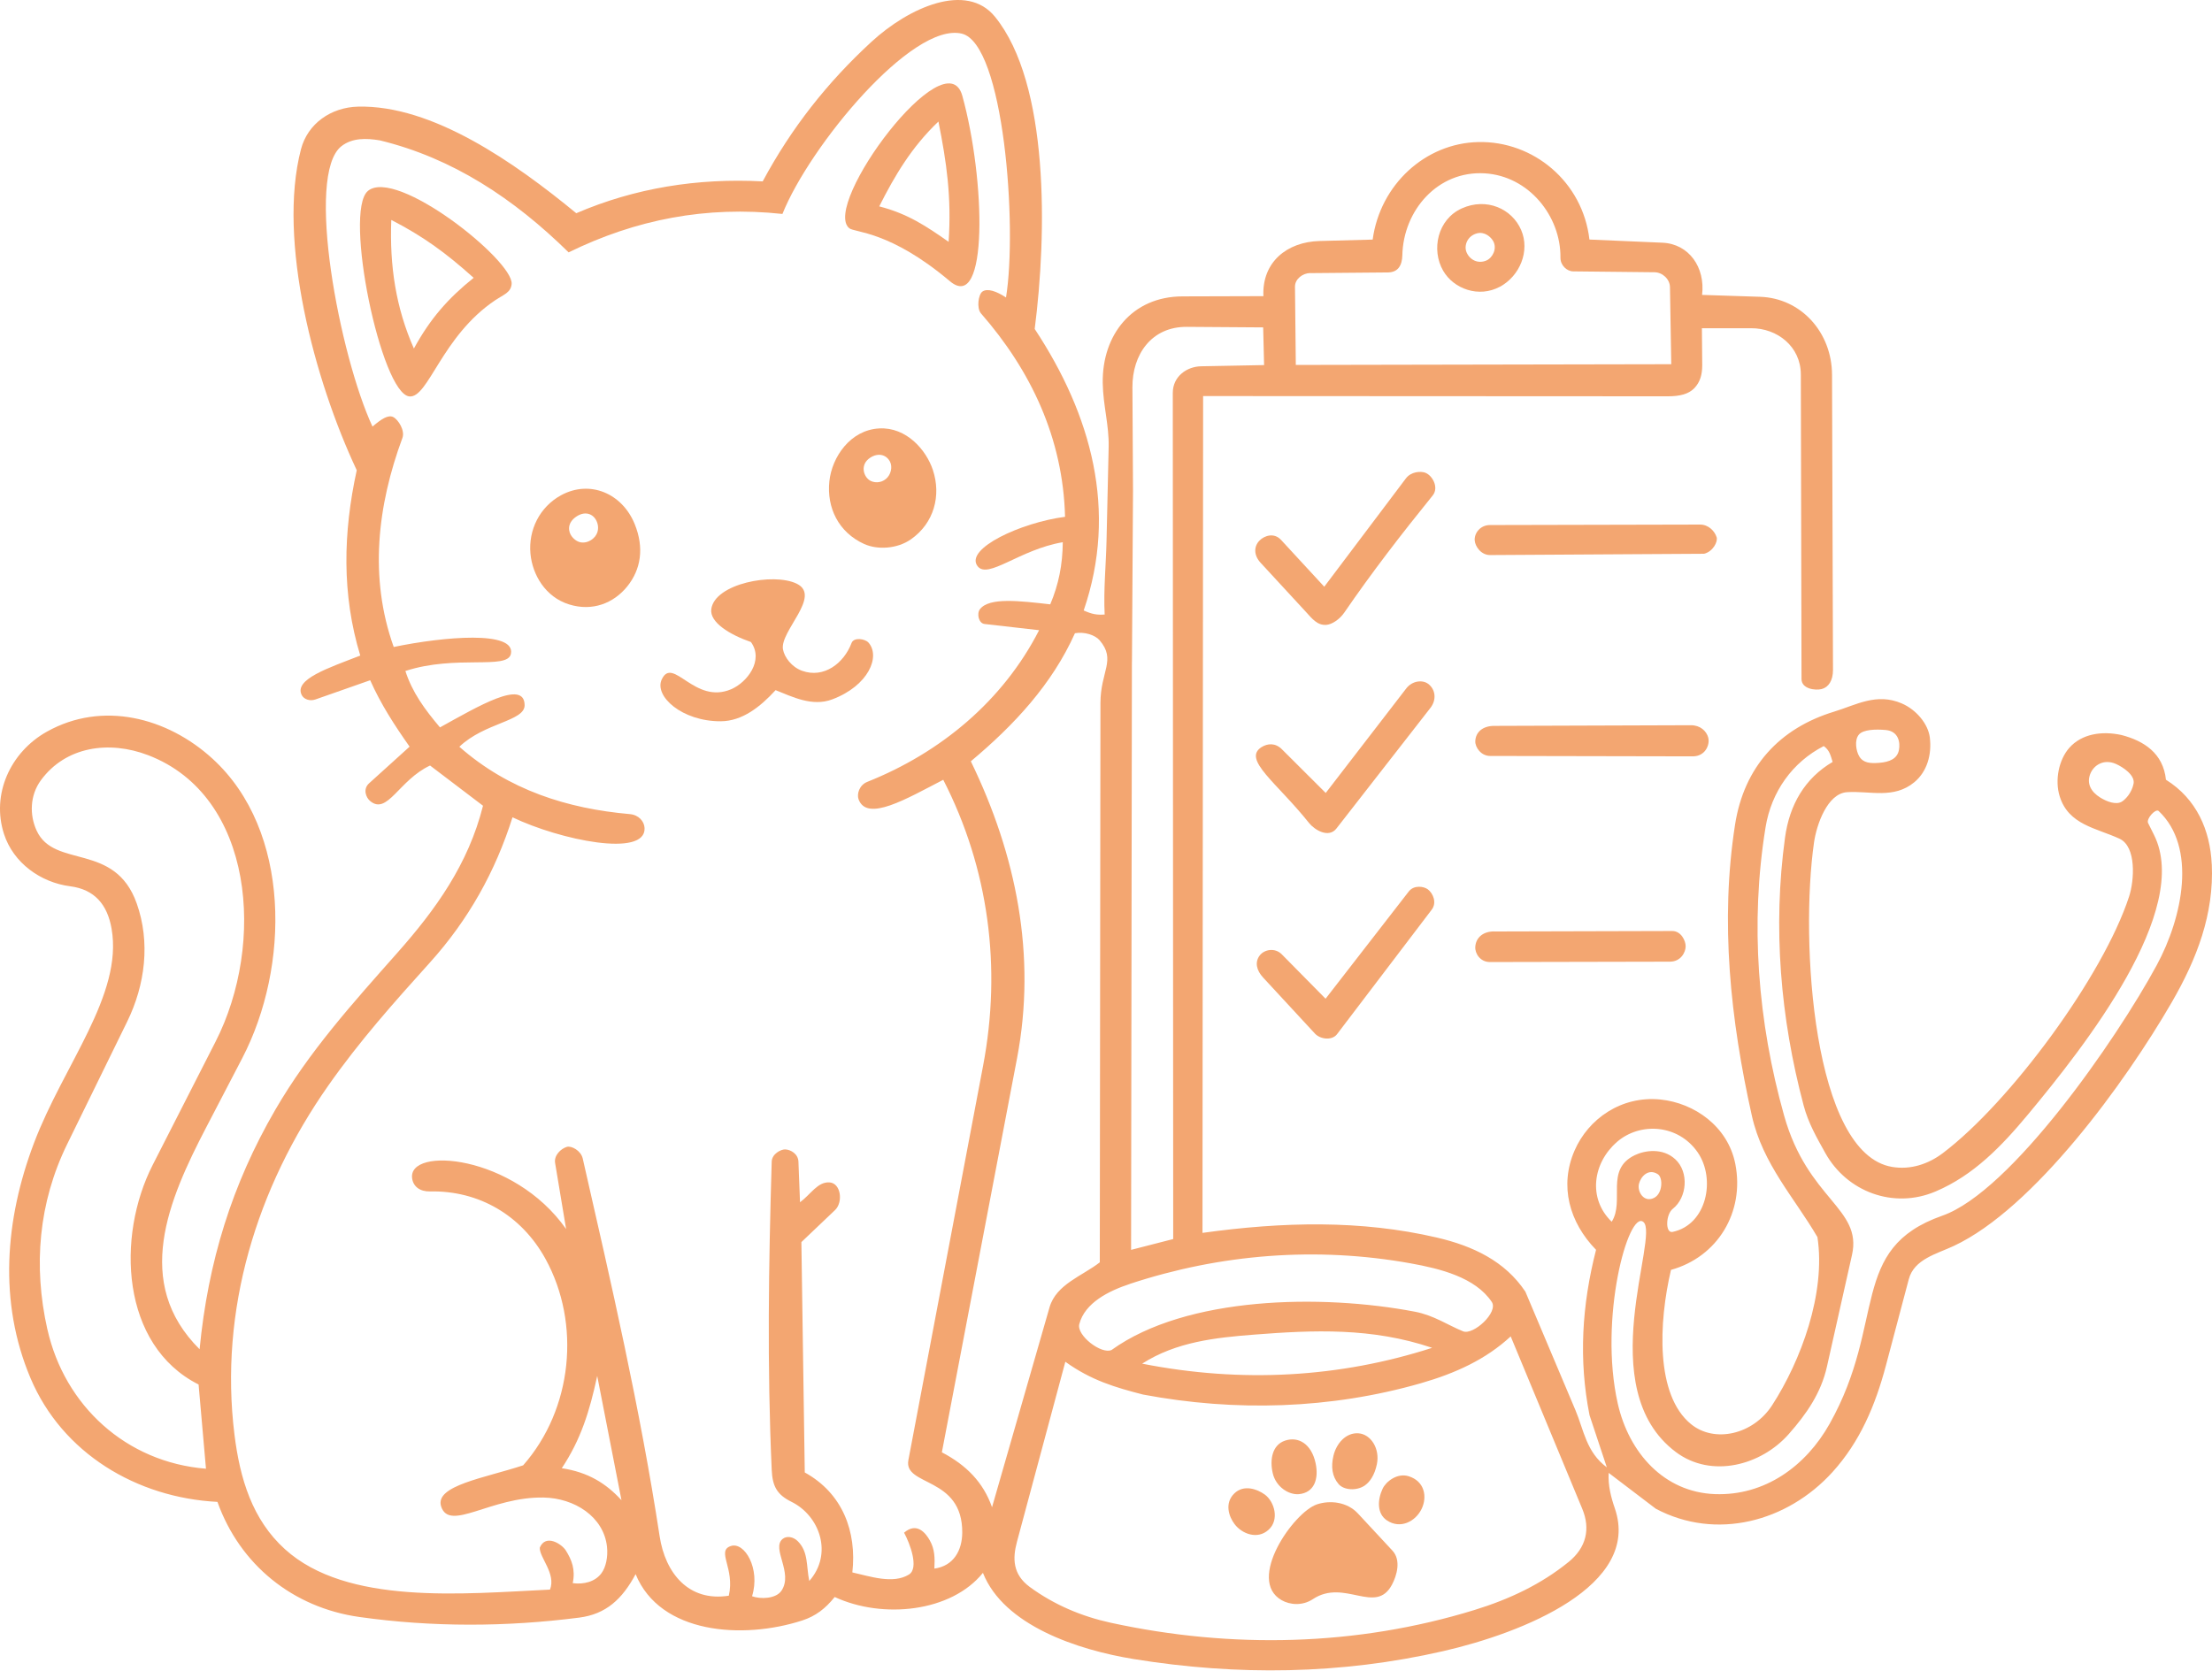
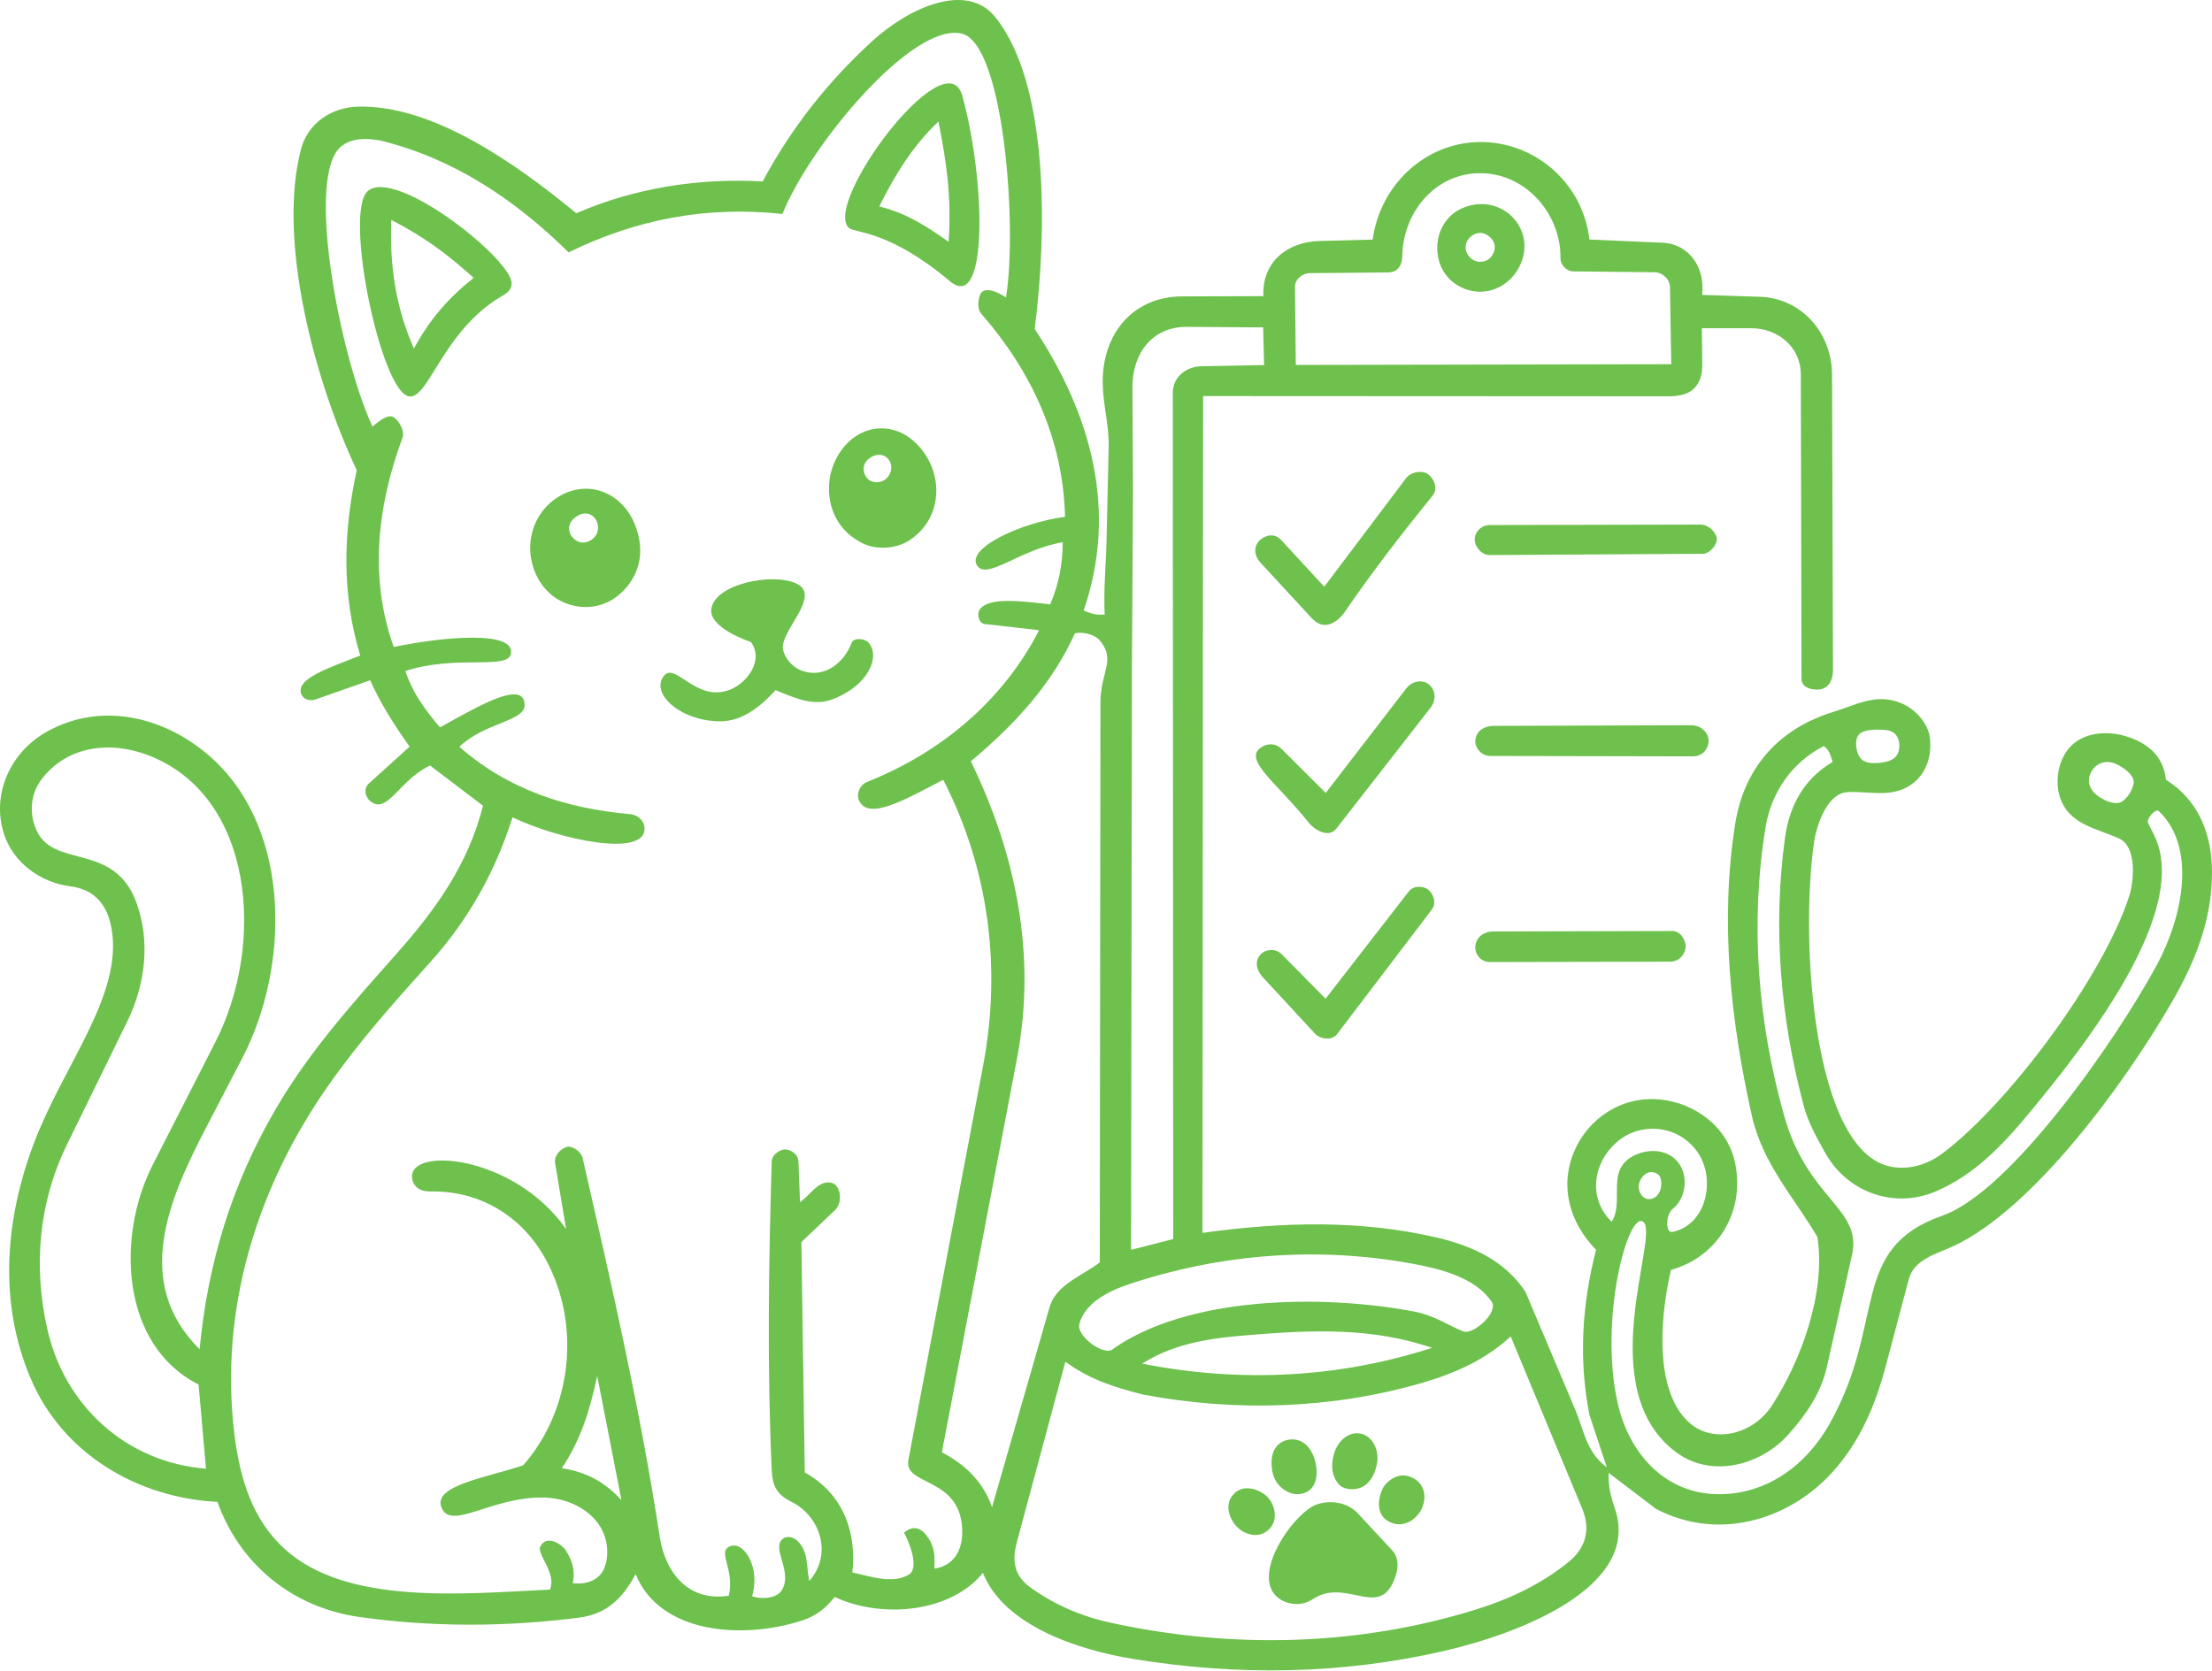
<svg xmlns="http://www.w3.org/2000/svg" width="94" height="71" viewBox="0 0 94 71" fill="none">
-   <path d="M93.989 36.736C93.923 35.293 93.347 33.957 92.043 33.143C91.926 32.011 91.099 31.487 90.152 31.242C89.321 31.06 88.463 31.19 87.935 31.788C87.494 32.287 87.311 33.157 87.528 33.85C87.906 35.064 89.081 35.192 90.07 35.65C90.797 35.986 90.7 37.429 90.475 38.113C89.368 41.499 85.416 46.855 82.563 49.013C81.939 49.485 81.183 49.73 80.411 49.601C77.036 49.046 76.488 39.979 77.087 35.812C77.194 35.06 77.652 33.726 78.49 33.672C79.465 33.607 80.471 33.976 81.351 33.248C81.891 32.8 82.099 32.077 82.008 31.341C81.938 30.782 81.446 30.17 80.814 29.898C79.744 29.438 78.876 29.964 77.944 30.248C75.624 30.953 74.117 32.592 73.733 35.046C73.089 39.165 73.536 43.348 74.445 47.419C74.905 49.481 76.26 50.914 77.233 52.584C77.597 54.969 76.529 57.843 75.308 59.73C74.499 60.983 72.857 61.348 71.859 60.532C70.344 59.297 70.485 56.212 71.009 53.977C72.994 53.427 74.146 51.518 73.743 49.473C73.425 47.865 71.988 46.879 70.559 46.735C68.89 46.568 67.492 47.566 66.911 48.906C66.259 50.407 66.688 51.957 67.825 53.124C67.221 55.481 67.082 57.8 67.548 60.154L68.283 62.37C67.404 61.719 67.305 60.779 66.952 59.946L64.822 54.903C63.957 53.606 62.6 52.961 61.056 52.602C57.836 51.852 54.533 51.928 51.1 52.404L51.127 16.835L70.878 16.845C71.381 16.845 71.754 16.753 71.998 16.503C72.245 16.246 72.339 15.93 72.337 15.514L72.323 13.951H74.415C75.531 13.947 76.525 14.734 76.527 15.914L76.556 28.861C76.556 29.283 77.141 29.358 77.414 29.288C77.704 29.213 77.896 28.925 77.894 28.473L77.853 15.928C77.847 14.137 76.548 12.673 74.79 12.615L72.331 12.535C72.471 11.368 71.777 10.364 70.641 10.316L67.544 10.182C67.258 7.721 65.156 5.985 62.818 6.038C60.568 6.088 58.65 7.847 58.332 10.184L56.074 10.244C54.695 10.281 53.625 11.137 53.689 12.588L50.25 12.598C48.101 12.603 46.832 14.242 46.861 16.276C46.875 17.233 47.134 18.066 47.113 19.002L47.023 22.969C46.998 24.061 46.892 25.053 46.943 26.121C46.612 26.143 46.409 26.108 46.052 25.948C47.505 21.707 46.383 17.639 43.97 13.982C44.49 9.943 44.596 3.56 42.283 0.713C41.074 -0.777 38.629 0.307 37.029 1.781C35.163 3.499 33.638 5.426 32.411 7.71C29.643 7.562 26.972 7.993 24.489 9.063C21.863 6.902 18.371 4.453 15.211 4.533C14.066 4.562 13.074 5.253 12.789 6.348C11.781 10.22 13.356 16.151 15.16 19.988C14.581 22.637 14.518 25.259 15.31 27.865C13.973 28.387 12.469 28.875 12.826 29.551C12.918 29.724 13.167 29.813 13.403 29.731L15.731 28.914C16.189 29.939 16.749 30.803 17.406 31.737L15.686 33.293C15.409 33.543 15.556 33.901 15.725 34.044C16.46 34.666 16.952 33.155 18.276 32.539L20.526 34.248C19.9 36.738 18.51 38.666 16.881 40.505C14.986 42.645 13.146 44.682 11.703 47.164C9.86 50.335 8.839 53.642 8.482 57.35C5.639 54.524 7.156 51.007 8.757 47.931L10.295 44.977C12.311 41.101 12.385 35.312 9.03 32.248C7.1 30.485 4.345 29.784 1.995 31.098C0.435 31.97 -0.376 33.767 0.17 35.45C0.566 36.676 1.726 37.511 2.984 37.672C4.013 37.804 4.563 38.443 4.742 39.476C5.232 42.294 2.703 45.257 1.443 48.588C0.215 51.833 -0.072 55.342 1.297 58.579C2.646 61.772 5.809 63.661 9.24 63.838C10.192 66.502 12.438 68.333 15.277 68.731C18.377 69.168 21.52 69.155 24.614 68.757C25.751 68.611 26.443 67.972 27.011 66.91C28.05 69.458 31.571 69.697 34.09 68.879C34.665 68.693 35.079 68.37 35.471 67.881C37.514 68.829 40.427 68.524 41.77 66.854C42.652 69.085 45.787 70.13 48.175 70.518C52.574 71.233 56.982 71.178 61.33 70.182C64.696 69.411 69.755 67.405 68.623 64.112C68.461 63.644 68.33 63.139 68.361 62.605L70.364 64.129C72.924 65.488 75.946 64.692 77.87 62.574C79.04 61.284 79.691 59.742 80.142 58.045L81.115 54.373C81.341 53.52 82.302 53.299 83.027 52.959C86.42 51.372 90.308 46.03 92.287 42.608C93.359 40.756 94.09 38.849 93.991 36.726L93.989 36.736ZM78.997 31.221C79.18 31.009 79.699 30.99 80.132 31.029C80.676 31.077 80.762 31.555 80.695 31.885C80.623 32.242 80.313 32.39 79.851 32.425C79.481 32.452 79.18 32.438 79.007 32.145C78.878 31.93 78.793 31.456 78.997 31.221ZM55.684 11.609L58.977 11.58C59.418 11.576 59.583 11.273 59.593 10.85C59.636 8.943 61.096 7.247 63.095 7.368C64.963 7.48 66.332 9.182 66.312 10.953C66.308 11.277 66.587 11.533 66.854 11.535L70.311 11.572C70.65 11.576 70.96 11.865 70.966 12.203L71.021 15.481L55.066 15.512L55.031 12.188C55.027 11.858 55.362 11.609 55.682 11.605L55.684 11.609ZM2.013 56.505C1.408 53.813 1.638 51.118 2.855 48.632L5.401 43.432C6.175 41.853 6.394 40.045 5.809 38.398C4.881 35.784 2.315 36.936 1.56 35.312C1.246 34.639 1.272 33.8 1.738 33.165C2.787 31.732 4.625 31.46 6.294 32.099C10.812 33.829 11.278 40.127 9.162 44.273L6.487 49.52C4.941 52.551 5.13 57.181 8.439 58.849L8.753 62.428C5.354 62.156 2.742 59.742 2.015 56.507L2.013 56.505ZM48.103 28.133L48.148 20.862L48.123 16.464C48.115 15.077 48.926 13.881 50.439 13.893L53.679 13.916L53.718 15.518L51.038 15.569C50.447 15.58 49.838 15.99 49.838 16.701L49.856 52.666L48.066 53.126L48.101 28.135L48.103 28.133ZM48.017 54.571C51.864 53.301 55.949 52.976 59.956 53.701C61.202 53.926 62.691 54.293 63.393 55.338C63.688 55.775 62.609 56.765 62.173 56.588C61.525 56.326 60.94 55.909 60.121 55.753C56.16 54.998 50.421 55.091 47.237 57.381C46.81 57.583 45.74 56.761 45.865 56.282C46.101 55.373 47.122 54.868 48.017 54.573V54.571ZM60.861 57.289C56.94 58.554 52.775 58.798 48.536 57.963C49.983 57.035 51.654 56.856 53.301 56.728C55.828 56.532 58.295 56.423 60.858 57.289H60.861ZM23.873 62.407C24.677 61.197 25.053 60.004 25.379 58.484L26.41 63.766C25.749 63.047 24.992 62.577 23.875 62.407H23.873ZM39.707 66.677C39.729 66.213 39.727 65.853 39.507 65.465C39.339 65.172 38.967 64.679 38.419 65.147C38.662 65.591 39.068 66.656 38.625 66.927C37.945 67.343 36.974 67.003 36.221 66.836C36.414 65.106 35.812 63.477 34.199 62.587L34.055 52.796L35.486 51.434C35.835 51.102 35.74 50.287 35.246 50.258C34.743 50.228 34.451 50.77 33.997 51.102L33.93 49.376C33.919 49.054 33.611 48.867 33.371 48.856C33.184 48.848 32.801 49.05 32.794 49.376C32.663 53.755 32.597 58.082 32.794 62.472C32.825 63.175 33.018 63.531 33.632 63.834C34.843 64.432 35.404 66.052 34.39 67.201C34.258 66.551 34.359 65.96 33.897 65.504C33.71 65.319 33.427 65.269 33.252 65.418C32.776 65.826 33.718 66.848 33.211 67.611C32.979 67.959 32.324 67.982 31.959 67.848C32.324 66.671 31.637 65.523 31.058 65.714C30.427 65.921 31.24 66.661 30.971 67.826C29.261 68.096 28.27 66.861 28.032 65.3C27.2 59.857 25.981 54.582 24.764 49.244C24.686 48.902 24.279 48.691 24.086 48.749C23.832 48.825 23.536 49.112 23.589 49.43L24.057 52.24C21.826 49.063 17.305 48.714 17.515 50.096C17.566 50.432 17.841 50.652 18.274 50.642C20.346 50.599 22.158 51.65 23.181 53.51C24.694 56.262 24.332 59.896 22.232 62.284C20.604 62.822 18.457 63.144 18.747 64.034C19.104 65.125 20.861 63.611 23.101 63.653C24.412 63.678 25.652 64.465 25.794 65.739C25.843 66.184 25.745 66.624 25.554 66.877C25.283 67.236 24.809 67.355 24.339 67.292C24.46 66.706 24.294 66.304 24.047 65.906C23.873 65.628 23.189 65.185 22.938 65.784C22.918 66.199 23.639 66.891 23.372 67.566C19.648 67.747 14.745 68.232 12.112 65.852C10.716 64.591 10.196 62.845 9.964 60.981C9.309 55.691 10.898 50.493 13.955 46.137C15.287 44.24 16.726 42.626 18.268 40.915C19.904 39.101 21.048 37.052 21.779 34.74C23.805 35.709 27.455 36.462 27.391 35.194C27.377 34.912 27.143 34.637 26.765 34.604C24.117 34.371 21.619 33.588 19.52 31.741C20.6 30.71 22.302 30.658 22.294 29.972C22.282 28.857 20.325 30.017 18.697 30.918C18.04 30.139 17.523 29.434 17.227 28.521C19.377 27.817 21.569 28.485 21.711 27.793C21.916 26.791 18.868 27.057 16.731 27.5C15.678 24.552 16.037 21.492 17.102 18.612C17.215 18.305 16.934 17.846 16.716 17.73C16.501 17.616 16.207 17.81 15.829 18.132C14.438 15.137 12.955 7.42 14.512 6.212C14.973 5.855 15.565 5.871 16.139 5.966C19.239 6.719 21.84 8.444 24.164 10.727C27.024 9.325 30.015 8.745 33.25 9.094C34.4 6.216 38.758 0.932 40.868 1.429C42.663 1.853 43.239 9.636 42.751 12.644C42.34 12.374 41.965 12.248 41.753 12.39C41.575 12.508 41.493 13.097 41.688 13.322C43.806 15.747 45.175 18.623 45.26 21.967C43.379 22.212 41 23.323 41.536 24.057C41.971 24.651 43.326 23.356 45.163 23.047C45.155 24.008 44.989 24.838 44.631 25.688C43.346 25.543 42.035 25.377 41.642 25.896C41.501 26.082 41.585 26.494 41.84 26.523L44.157 26.787C42.624 29.786 39.978 31.988 36.861 33.231C36.502 33.374 36.41 33.761 36.484 33.971C36.839 34.953 38.518 33.955 40.084 33.145C42.02 36.92 42.568 41.121 41.778 45.294L38.602 62.063C38.389 63.189 40.912 62.74 40.891 65.15C40.885 65.896 40.53 66.562 39.702 66.675L39.707 66.677ZM42.156 64.063C41.784 63.001 41.059 62.271 40.025 61.731L43.219 44.985C44.053 40.612 43.188 36.336 41.256 32.359C43.1 30.817 44.709 29.083 45.68 26.916C46.075 26.842 46.539 26.991 46.729 27.215C47.444 28.057 46.766 28.523 46.764 29.883L46.736 53.656C45.999 54.233 44.882 54.588 44.601 55.567L42.158 64.061L42.156 64.063ZM66.651 66.397C65.505 67.329 64.157 67.972 62.662 68.432C57.649 69.976 52.332 70.091 47.204 68.976C45.949 68.702 44.791 68.207 43.763 67.456C43.034 66.921 43.026 66.244 43.215 65.539L45.272 57.882C46.364 58.668 47.386 58.971 48.575 59.276C52.496 60.014 56.544 59.896 60.383 58.794C61.847 58.373 63.142 57.783 64.198 56.804L67.24 64.135C67.593 64.984 67.412 65.782 66.655 66.395L66.651 66.397ZM90.185 34.064C89.937 34.231 89.532 34.074 89.255 33.903C88.853 33.656 88.67 33.304 88.824 32.903C88.97 32.52 89.403 32.246 89.916 32.471C90.222 32.607 90.739 32.953 90.667 33.312C90.589 33.693 90.341 33.959 90.185 34.064ZM68.71 48.541C69.689 47.69 71.313 47.776 72.146 48.984C72.92 50.11 72.536 52.056 71.077 52.363C70.756 52.431 70.787 51.615 71.085 51.382C71.693 50.904 71.785 49.821 71.19 49.273C70.652 48.778 69.892 48.898 69.473 49.1C68.192 49.716 69.055 51.044 68.49 51.93C67.462 50.937 67.694 49.425 68.712 48.541H68.71ZM70.291 50.916C69.863 51.133 69.564 50.656 69.65 50.314C69.724 50.015 70.046 49.648 70.451 49.91C70.674 50.054 70.66 50.73 70.291 50.916ZM91.645 41.037C89.926 44.21 85.455 50.652 82.54 51.673C78.547 53.075 80.185 56.179 77.751 60.519C76.737 62.327 74.99 63.583 72.883 63.508C70.715 63.43 69.223 61.752 68.749 59.664C67.928 56.041 69.202 51.419 69.835 51.939C70.547 52.524 67.62 59.029 71.218 61.721C72.725 62.849 74.835 62.292 76.012 60.958C76.773 60.097 77.385 59.21 77.636 58.092L78.701 53.343C79.147 51.353 76.821 50.996 75.817 47.42C74.698 43.436 74.363 39.255 75.028 35.165C75.275 33.648 76.172 32.396 77.502 31.712C77.749 31.891 77.792 32.11 77.878 32.386C76.695 33.083 76.045 34.204 75.854 35.61C75.334 39.42 75.657 43.269 76.646 46.986C76.849 47.747 77.196 48.341 77.568 49.011C78.484 50.654 80.463 51.407 82.257 50.642C83.872 49.955 85.057 48.72 86.17 47.384C88.612 44.451 93.135 38.69 91.536 35.489L91.285 34.984C91.195 34.806 91.597 34.363 91.729 34.468C93.363 36.004 92.763 38.977 91.645 41.037Z" fill="#F3A671" />
-   <path d="M60.576 20.095C60.369 20.018 59.964 20.045 59.745 20.334L56.275 24.939L54.44 22.95C54.14 22.624 53.732 22.769 53.529 22.971C53.278 23.22 53.272 23.599 53.57 23.921L55.477 25.989C55.752 26.288 55.974 26.589 56.364 26.56C56.61 26.541 56.932 26.321 57.125 26.04C58.314 24.307 59.556 22.701 60.882 21.062C61.159 20.721 60.868 20.208 60.574 20.097L60.576 20.095Z" fill="#F3A671" />
-   <path d="M60.673 37.8C60.504 37.672 60.086 37.608 59.864 37.895L56.331 42.451L54.471 40.565C54.182 40.272 53.736 40.354 53.537 40.606C53.311 40.895 53.397 41.249 53.676 41.55L55.877 43.931C56.113 44.185 56.608 44.232 56.815 43.962L60.843 38.664C61.063 38.375 60.909 37.977 60.673 37.798V37.8Z" fill="#F3A671" />
-   <path d="M60.687 29.065C60.459 28.894 60.024 28.922 59.759 29.263L56.337 33.705L54.471 31.844C54.194 31.568 53.861 31.596 53.603 31.761C52.792 32.285 54.255 33.26 55.627 34.98C55.859 35.272 56.46 35.643 56.793 35.215L60.786 30.09C61.05 29.753 61.014 29.312 60.689 29.065H60.687Z" fill="#F3A671" />
-   <path d="M72.947 22.831C72.871 22.583 72.608 22.296 72.247 22.297L63.319 22.317C62.91 22.317 62.65 22.653 62.668 22.965C62.682 23.218 62.933 23.595 63.325 23.593L72.415 23.538C72.793 23.447 73.008 23.026 72.949 22.831H72.947Z" fill="#F3A671" />
-   <path d="M72.594 31.355C72.516 31.069 72.253 30.826 71.859 30.826L63.493 30.854C63.025 30.854 62.707 31.106 62.693 31.508C62.685 31.763 62.935 32.132 63.323 32.132L71.935 32.149C72.475 32.149 72.672 31.644 72.592 31.355H72.594Z" fill="#F3A671" />
-   <path d="M63.493 39.59C63.019 39.59 62.721 39.855 62.693 40.241C62.672 40.529 62.904 40.892 63.315 40.892L70.96 40.876C71.432 40.876 71.629 40.474 71.633 40.23C71.637 39.983 71.434 39.571 71.064 39.573L63.495 39.593L63.493 39.59Z" fill="#F3A671" />
-   <path d="M15.632 8.119C14.591 8.999 16.197 16.73 17.396 16.85C18.205 16.932 18.769 14.281 21.054 12.755C21.413 12.516 21.711 12.434 21.742 12.071C21.83 11.081 16.837 7.1 15.63 8.119H15.632ZM17.589 14.815C16.823 13.085 16.552 11.298 16.628 9.349C17.966 10.036 18.933 10.735 20.128 11.809C19.044 12.681 18.293 13.53 17.589 14.813V14.815Z" fill="#F3A671" />
-   <path d="M36.089 9.7C36.323 9.892 37.822 9.805 40.364 11.951C42.006 13.337 41.881 7.645 40.895 4.074C40.203 1.569 34.892 8.716 36.089 9.7ZM39.879 5.166C40.222 6.88 40.441 8.368 40.312 10.279C39.372 9.622 38.588 9.088 37.364 8.772C38.031 7.447 38.752 6.238 39.877 5.168L39.879 5.166Z" fill="#F3A671" />
-   <path d="M36.9 27.308C36.759 27.152 36.286 27.075 36.188 27.329C35.861 28.195 35.012 28.846 34.084 28.512C33.642 28.352 33.334 27.937 33.273 27.603C33.133 26.83 34.929 25.335 33.858 24.81C32.873 24.329 30.368 24.803 30.226 25.894C30.154 26.451 31.002 26.974 31.912 27.29C32.474 28.075 31.743 29.007 31.076 29.294C29.514 29.966 28.6 27.873 28.124 28.873C27.783 29.586 28.98 30.665 30.629 30.658C31.542 30.654 32.31 30.044 32.959 29.335C33.671 29.617 34.517 30.048 35.367 29.727C36.91 29.147 37.432 27.898 36.9 27.306V27.308Z" fill="#F3A671" />
-   <path d="M23.842 21.051C22.932 21.548 22.45 22.527 22.542 23.533C22.624 24.432 23.179 25.377 24.181 25.69C25.174 26.001 26.079 25.64 26.656 24.925C27.237 24.204 27.383 23.288 26.972 22.276C26.439 20.967 25.065 20.385 23.842 21.051ZM25.096 22.968C24.872 23.103 24.552 23.127 24.298 22.8C24.156 22.618 24.074 22.239 24.491 21.958C24.901 21.68 25.285 21.868 25.392 22.259C25.451 22.47 25.418 22.775 25.096 22.969V22.968Z" fill="#F3A671" />
-   <path d="M36.726 23.123C37.286 23.377 38.12 23.334 38.703 22.929C39.696 22.239 40.004 21.062 39.643 19.977C39.366 19.136 38.526 18.148 37.364 18.21C36.133 18.276 35.352 19.429 35.244 20.459C35.127 21.575 35.629 22.626 36.724 23.123H36.726ZM36.978 19.456C37.307 19.241 37.654 19.311 37.818 19.618C37.937 19.839 37.863 20.177 37.652 20.354C37.42 20.55 37.124 20.523 36.956 20.416C36.683 20.239 36.547 19.738 36.976 19.458L36.978 19.456Z" fill="#F3A671" />
-   <path d="M57.704 64.329C57.246 63.836 56.518 63.758 55.963 63.944C54.97 64.278 52.958 67.153 54.461 68.015C54.81 68.215 55.343 68.269 55.791 67.972C57.136 67.081 58.46 68.669 59.156 67.351C59.351 66.982 59.554 66.322 59.174 65.912L57.704 64.329Z" fill="#F3A671" />
-   <path d="M57.996 63.141C58.203 62.999 58.412 62.715 58.511 62.238C58.648 61.579 58.258 60.96 57.727 60.923C57.205 60.886 56.791 61.342 56.665 61.88C56.557 62.339 56.604 62.754 56.885 63.082C57.107 63.343 57.651 63.379 57.998 63.141H57.996Z" fill="#F3A671" />
-   <path d="M55.191 63.51C55.855 63.453 56.054 62.851 55.904 62.179C55.725 61.37 55.175 61.045 54.609 61.234C54.058 61.418 53.953 62.053 54.087 62.624C54.224 63.201 54.764 63.544 55.191 63.51Z" fill="#F3A671" />
-   <path d="M59.856 62.746C59.373 62.599 58.897 62.975 58.755 63.278C58.54 63.739 58.501 64.331 58.936 64.624C59.511 65.011 60.157 64.667 60.412 64.137C60.658 63.628 60.547 62.958 59.856 62.746Z" fill="#F3A671" />
-   <path d="M53.742 63.523C53.428 63.294 52.855 63.088 52.455 63.477C52.024 63.894 52.223 64.469 52.465 64.785C52.773 65.191 53.43 65.457 53.908 65.024C54.376 64.603 54.165 63.83 53.742 63.521V63.523Z" fill="#F3A671" />
-   <path d="M63.734 12.192C64.59 11.731 65.025 10.667 64.643 9.778C64.255 8.873 63.173 8.385 62.122 8.857C61.089 9.321 60.81 10.617 61.33 11.512C61.781 12.285 62.845 12.667 63.733 12.19L63.734 12.192ZM62.756 9.921C63.087 9.83 63.354 10.069 63.454 10.248C63.631 10.568 63.428 10.96 63.165 11.073C62.806 11.226 62.461 11.046 62.323 10.727C62.2 10.44 62.356 10.032 62.756 9.921Z" fill="#F3A671" />
+   <path d="M93.989 36.736C93.923 35.293 93.347 33.957 92.043 33.143C91.926 32.011 91.099 31.487 90.152 31.242C89.321 31.06 88.463 31.19 87.935 31.788C87.494 32.287 87.311 33.157 87.528 33.85C87.906 35.064 89.081 35.192 90.07 35.65C90.797 35.986 90.7 37.429 90.475 38.113C89.368 41.499 85.416 46.855 82.563 49.013C81.939 49.485 81.183 49.73 80.411 49.601C77.036 49.046 76.488 39.979 77.087 35.812C77.194 35.06 77.652 33.726 78.49 33.672C79.465 33.607 80.471 33.976 81.351 33.248C81.891 32.8 82.099 32.077 82.008 31.341C81.938 30.782 81.446 30.17 80.814 29.898C79.744 29.438 78.876 29.964 77.944 30.248C75.624 30.953 74.117 32.592 73.733 35.046C73.089 39.165 73.536 43.348 74.445 47.419C74.905 49.481 76.26 50.914 77.233 52.584C77.597 54.969 76.529 57.843 75.308 59.73C74.499 60.983 72.857 61.348 71.859 60.532C70.344 59.297 70.485 56.212 71.009 53.977C72.994 53.427 74.146 51.518 73.743 49.473C73.425 47.865 71.988 46.879 70.559 46.735C68.89 46.568 67.492 47.566 66.911 48.906C66.259 50.407 66.688 51.957 67.825 53.124C67.221 55.481 67.082 57.8 67.548 60.154L68.283 62.37C67.404 61.719 67.305 60.779 66.952 59.946L64.822 54.903C63.957 53.606 62.6 52.961 61.056 52.602C57.836 51.852 54.533 51.928 51.1 52.404L51.127 16.835L70.878 16.845C71.381 16.845 71.754 16.753 71.998 16.503C72.245 16.246 72.339 15.93 72.337 15.514L72.323 13.951H74.415C75.531 13.947 76.525 14.734 76.527 15.914L76.556 28.861C76.556 29.283 77.141 29.358 77.414 29.288C77.704 29.213 77.896 28.925 77.894 28.473L77.853 15.928C77.847 14.137 76.548 12.673 74.79 12.615L72.331 12.535C72.471 11.368 71.777 10.364 70.641 10.316L67.544 10.182C67.258 7.721 65.156 5.985 62.818 6.038C60.568 6.088 58.65 7.847 58.332 10.184L56.074 10.244C54.695 10.281 53.625 11.137 53.689 12.588L50.25 12.598C48.101 12.603 46.832 14.242 46.861 16.276C46.875 17.233 47.134 18.066 47.113 19.002L47.023 22.969C46.998 24.061 46.892 25.053 46.943 26.121C46.612 26.143 46.409 26.108 46.052 25.948C47.505 21.707 46.383 17.639 43.97 13.982C44.49 9.943 44.596 3.56 42.283 0.713C41.074 -0.777 38.629 0.307 37.029 1.781C35.163 3.499 33.638 5.426 32.411 7.71C29.643 7.562 26.972 7.993 24.489 9.063C21.863 6.902 18.371 4.453 15.211 4.533C14.066 4.562 13.074 5.253 12.789 6.348C11.781 10.22 13.356 16.151 15.16 19.988C14.581 22.637 14.518 25.259 15.31 27.865C13.973 28.387 12.469 28.875 12.826 29.551C12.918 29.724 13.167 29.813 13.403 29.731L15.731 28.914C16.189 29.939 16.749 30.803 17.406 31.737L15.686 33.293C15.409 33.543 15.556 33.901 15.725 34.044C16.46 34.666 16.952 33.155 18.276 32.539L20.526 34.248C19.9 36.738 18.51 38.666 16.881 40.505C14.986 42.645 13.146 44.682 11.703 47.164C9.86 50.335 8.839 53.642 8.482 57.35C5.639 54.524 7.156 51.007 8.757 47.931L10.295 44.977C12.311 41.101 12.385 35.312 9.03 32.248C7.1 30.485 4.345 29.784 1.995 31.098C0.435 31.97 -0.376 33.767 0.17 35.45C0.566 36.676 1.726 37.511 2.984 37.672C4.013 37.804 4.563 38.443 4.742 39.476C5.232 42.294 2.703 45.257 1.443 48.588C0.215 51.833 -0.072 55.342 1.297 58.579C2.646 61.772 5.809 63.661 9.24 63.838C10.192 66.502 12.438 68.333 15.277 68.731C18.377 69.168 21.52 69.155 24.614 68.757C25.751 68.611 26.443 67.972 27.011 66.91C28.05 69.458 31.571 69.697 34.09 68.879C34.665 68.693 35.079 68.37 35.471 67.881C37.514 68.829 40.427 68.524 41.77 66.854C42.652 69.085 45.787 70.13 48.175 70.518C52.574 71.233 56.982 71.178 61.33 70.182C64.696 69.411 69.755 67.405 68.623 64.112C68.461 63.644 68.33 63.139 68.361 62.605L70.364 64.129C72.924 65.488 75.946 64.692 77.87 62.574C79.04 61.284 79.691 59.742 80.142 58.045L81.115 54.373C81.341 53.52 82.302 53.299 83.027 52.959C86.42 51.372 90.308 46.03 92.287 42.608C93.359 40.756 94.09 38.849 93.991 36.726L93.989 36.736ZM78.997 31.221C79.18 31.009 79.699 30.99 80.132 31.029C80.676 31.077 80.762 31.555 80.695 31.885C80.623 32.242 80.313 32.39 79.851 32.425C79.481 32.452 79.18 32.438 79.007 32.145C78.878 31.93 78.793 31.456 78.997 31.221ZM55.684 11.609L58.977 11.58C59.418 11.576 59.583 11.273 59.593 10.85C59.636 8.943 61.096 7.247 63.095 7.368C64.963 7.48 66.332 9.182 66.312 10.953C66.308 11.277 66.587 11.533 66.854 11.535L70.311 11.572C70.65 11.576 70.96 11.865 70.966 12.203L71.021 15.481L55.066 15.512L55.031 12.188C55.027 11.858 55.362 11.609 55.682 11.605L55.684 11.609ZM2.013 56.505C1.408 53.813 1.638 51.118 2.855 48.632L5.401 43.432C6.175 41.853 6.394 40.045 5.809 38.398C4.881 35.784 2.315 36.936 1.56 35.312C1.246 34.639 1.272 33.8 1.738 33.165C2.787 31.732 4.625 31.46 6.294 32.099C10.812 33.829 11.278 40.127 9.162 44.273L6.487 49.52C4.941 52.551 5.13 57.181 8.439 58.849L8.753 62.428C5.354 62.156 2.742 59.742 2.015 56.507L2.013 56.505ZM48.103 28.133L48.148 20.862L48.123 16.464C48.115 15.077 48.926 13.881 50.439 13.893L53.679 13.916L53.718 15.518L51.038 15.569C50.447 15.58 49.838 15.99 49.838 16.701L49.856 52.666L48.066 53.126L48.101 28.135L48.103 28.133ZM48.017 54.571C51.864 53.301 55.949 52.976 59.956 53.701C61.202 53.926 62.691 54.293 63.393 55.338C63.688 55.775 62.609 56.765 62.173 56.588C61.525 56.326 60.94 55.909 60.121 55.753C56.16 54.998 50.421 55.091 47.237 57.381C46.81 57.583 45.74 56.761 45.865 56.282C46.101 55.373 47.122 54.868 48.017 54.573V54.571ZM60.861 57.289C56.94 58.554 52.775 58.798 48.536 57.963C49.983 57.035 51.654 56.856 53.301 56.728C55.828 56.532 58.295 56.423 60.858 57.289H60.861ZM23.873 62.407C24.677 61.197 25.053 60.004 25.379 58.484L26.41 63.766C25.749 63.047 24.992 62.577 23.875 62.407H23.873ZM39.707 66.677C39.729 66.213 39.727 65.853 39.507 65.465C39.339 65.172 38.967 64.679 38.419 65.147C38.662 65.591 39.068 66.656 38.625 66.927C37.945 67.343 36.974 67.003 36.221 66.836C36.414 65.106 35.812 63.477 34.199 62.587L34.055 52.796L35.486 51.434C35.835 51.102 35.74 50.287 35.246 50.258C34.743 50.228 34.451 50.77 33.997 51.102L33.93 49.376C33.919 49.054 33.611 48.867 33.371 48.856C33.184 48.848 32.801 49.05 32.794 49.376C32.663 53.755 32.597 58.082 32.794 62.472C32.825 63.175 33.018 63.531 33.632 63.834C34.843 64.432 35.404 66.052 34.39 67.201C34.258 66.551 34.359 65.96 33.897 65.504C33.71 65.319 33.427 65.269 33.252 65.418C32.776 65.826 33.718 66.848 33.211 67.611C32.979 67.959 32.324 67.982 31.959 67.848C32.324 66.671 31.637 65.523 31.058 65.714C30.427 65.921 31.24 66.661 30.971 67.826C29.261 68.096 28.27 66.861 28.032 65.3C27.2 59.857 25.981 54.582 24.764 49.244C24.686 48.902 24.279 48.691 24.086 48.749C23.832 48.825 23.536 49.112 23.589 49.43L24.057 52.24C21.826 49.063 17.305 48.714 17.515 50.096C17.566 50.432 17.841 50.652 18.274 50.642C20.346 50.599 22.158 51.65 23.181 53.51C24.694 56.262 24.332 59.896 22.232 62.284C20.604 62.822 18.457 63.144 18.747 64.034C19.104 65.125 20.861 63.611 23.101 63.653C24.412 63.678 25.652 64.465 25.794 65.739C25.843 66.184 25.745 66.624 25.554 66.877C25.283 67.236 24.809 67.355 24.339 67.292C24.46 66.706 24.294 66.304 24.047 65.906C23.873 65.628 23.189 65.185 22.938 65.784C22.918 66.199 23.639 66.891 23.372 67.566C19.648 67.747 14.745 68.232 12.112 65.852C10.716 64.591 10.196 62.845 9.964 60.981C9.309 55.691 10.898 50.493 13.955 46.137C15.287 44.24 16.726 42.626 18.268 40.915C19.904 39.101 21.048 37.052 21.779 34.74C23.805 35.709 27.455 36.462 27.391 35.194C27.377 34.912 27.143 34.637 26.765 34.604C24.117 34.371 21.619 33.588 19.52 31.741C20.6 30.71 22.302 30.658 22.294 29.972C22.282 28.857 20.325 30.017 18.697 30.918C18.04 30.139 17.523 29.434 17.227 28.521C19.377 27.817 21.569 28.485 21.711 27.793C21.916 26.791 18.868 27.057 16.731 27.5C15.678 24.552 16.037 21.492 17.102 18.612C17.215 18.305 16.934 17.846 16.716 17.73C16.501 17.616 16.207 17.81 15.829 18.132C14.438 15.137 12.955 7.42 14.512 6.212C14.973 5.855 15.565 5.871 16.139 5.966C19.239 6.719 21.84 8.444 24.164 10.727C27.024 9.325 30.015 8.745 33.25 9.094C34.4 6.216 38.758 0.932 40.868 1.429C42.663 1.853 43.239 9.636 42.751 12.644C42.34 12.374 41.965 12.248 41.753 12.39C41.575 12.508 41.493 13.097 41.688 13.322C43.806 15.747 45.175 18.623 45.26 21.967C43.379 22.212 41 23.323 41.536 24.057C41.971 24.651 43.326 23.356 45.163 23.047C45.155 24.008 44.989 24.838 44.631 25.688C43.346 25.543 42.035 25.377 41.642 25.896C41.501 26.082 41.585 26.494 41.84 26.523L44.157 26.787C42.624 29.786 39.978 31.988 36.861 33.231C36.502 33.374 36.41 33.761 36.484 33.971C36.839 34.953 38.518 33.955 40.084 33.145C42.02 36.92 42.568 41.121 41.778 45.294L38.602 62.063C38.389 63.189 40.912 62.74 40.891 65.15C40.885 65.896 40.53 66.562 39.702 66.675L39.707 66.677ZM42.156 64.063C41.784 63.001 41.059 62.271 40.025 61.731L43.219 44.985C44.053 40.612 43.188 36.336 41.256 32.359C43.1 30.817 44.709 29.083 45.68 26.916C46.075 26.842 46.539 26.991 46.729 27.215C47.444 28.057 46.766 28.523 46.764 29.883L46.736 53.656C45.999 54.233 44.882 54.588 44.601 55.567L42.158 64.061L42.156 64.063ZM66.651 66.397C65.505 67.329 64.157 67.972 62.662 68.432C57.649 69.976 52.332 70.091 47.204 68.976C45.949 68.702 44.791 68.207 43.763 67.456C43.034 66.921 43.026 66.244 43.215 65.539L45.272 57.882C46.364 58.668 47.386 58.971 48.575 59.276C52.496 60.014 56.544 59.896 60.383 58.794C61.847 58.373 63.142 57.783 64.198 56.804L67.24 64.135C67.593 64.984 67.412 65.782 66.655 66.395L66.651 66.397ZM90.185 34.064C89.937 34.231 89.532 34.074 89.255 33.903C88.853 33.656 88.67 33.304 88.824 32.903C88.97 32.52 89.403 32.246 89.916 32.471C90.222 32.607 90.739 32.953 90.667 33.312C90.589 33.693 90.341 33.959 90.185 34.064ZM68.71 48.541C69.689 47.69 71.313 47.776 72.146 48.984C72.92 50.11 72.536 52.056 71.077 52.363C70.756 52.431 70.787 51.615 71.085 51.382C71.693 50.904 71.785 49.821 71.19 49.273C70.652 48.778 69.892 48.898 69.473 49.1C68.192 49.716 69.055 51.044 68.49 51.93C67.462 50.937 67.694 49.425 68.712 48.541H68.71ZM70.291 50.916C69.863 51.133 69.564 50.656 69.65 50.314C69.724 50.015 70.046 49.648 70.451 49.91C70.674 50.054 70.66 50.73 70.291 50.916ZM91.645 41.037C89.926 44.21 85.455 50.652 82.54 51.673C78.547 53.075 80.185 56.179 77.751 60.519C76.737 62.327 74.99 63.583 72.883 63.508C70.715 63.43 69.223 61.752 68.749 59.664C67.928 56.041 69.202 51.419 69.835 51.939C70.547 52.524 67.62 59.029 71.218 61.721C72.725 62.849 74.835 62.292 76.012 60.958C76.773 60.097 77.385 59.21 77.636 58.092L78.701 53.343C79.147 51.353 76.821 50.996 75.817 47.42C74.698 43.436 74.363 39.255 75.028 35.165C75.275 33.648 76.172 32.396 77.502 31.712C77.749 31.891 77.792 32.11 77.878 32.386C76.695 33.083 76.045 34.204 75.854 35.61C75.334 39.42 75.657 43.269 76.646 46.986C76.849 47.747 77.196 48.341 77.568 49.011C78.484 50.654 80.463 51.407 82.257 50.642C83.872 49.955 85.057 48.72 86.17 47.384C88.612 44.451 93.135 38.69 91.536 35.489L91.285 34.984C91.195 34.806 91.597 34.363 91.729 34.468C93.363 36.004 92.763 38.977 91.645 41.037Z" fill="#6DC14C" />
+   <path d="M60.576 20.095C60.369 20.018 59.964 20.045 59.745 20.334L56.275 24.939L54.44 22.95C54.14 22.624 53.732 22.769 53.529 22.971C53.278 23.22 53.272 23.599 53.57 23.921L55.477 25.989C55.752 26.288 55.974 26.589 56.364 26.56C56.61 26.541 56.932 26.321 57.125 26.04C58.314 24.307 59.556 22.701 60.882 21.062C61.159 20.721 60.868 20.208 60.574 20.097L60.576 20.095Z" fill="#6DC14C" />
+   <path d="M60.673 37.8C60.504 37.672 60.086 37.608 59.864 37.895L56.331 42.451L54.471 40.565C54.182 40.272 53.736 40.354 53.537 40.606C53.311 40.895 53.397 41.249 53.676 41.55L55.877 43.931C56.113 44.185 56.608 44.232 56.815 43.962L60.843 38.664C61.063 38.375 60.909 37.977 60.673 37.798V37.8Z" fill="#6DC14C" />
+   <path d="M60.687 29.065C60.459 28.894 60.024 28.922 59.759 29.263L56.337 33.705L54.471 31.844C54.194 31.568 53.861 31.596 53.603 31.761C52.792 32.285 54.255 33.26 55.627 34.98C55.859 35.272 56.46 35.643 56.793 35.215L60.786 30.09C61.05 29.753 61.014 29.312 60.689 29.065H60.687Z" fill="#6DC14C" />
+   <path d="M72.947 22.831C72.871 22.583 72.608 22.296 72.247 22.297L63.319 22.317C62.91 22.317 62.65 22.653 62.668 22.965C62.682 23.218 62.933 23.595 63.325 23.593L72.415 23.538C72.793 23.447 73.008 23.026 72.949 22.831H72.947Z" fill="#6DC14C" />
+   <path d="M72.594 31.355C72.516 31.069 72.253 30.826 71.859 30.826L63.493 30.854C63.025 30.854 62.707 31.106 62.693 31.508C62.685 31.763 62.935 32.132 63.323 32.132L71.935 32.149C72.475 32.149 72.672 31.644 72.592 31.355H72.594Z" fill="#6DC14C" />
+   <path d="M63.493 39.59C63.019 39.59 62.721 39.855 62.693 40.241C62.672 40.529 62.904 40.892 63.315 40.892L70.96 40.876C71.432 40.876 71.629 40.474 71.633 40.23C71.637 39.983 71.434 39.571 71.064 39.573L63.495 39.593L63.493 39.59Z" fill="#6DC14C" />
+   <path d="M15.632 8.119C14.591 8.999 16.197 16.73 17.396 16.85C18.205 16.932 18.769 14.281 21.054 12.755C21.413 12.516 21.711 12.434 21.742 12.071C21.83 11.081 16.837 7.1 15.63 8.119H15.632ZM17.589 14.815C16.823 13.085 16.552 11.298 16.628 9.349C17.966 10.036 18.933 10.735 20.128 11.809C19.044 12.681 18.293 13.53 17.589 14.813V14.815Z" fill="#6DC14C" />
+   <path d="M36.089 9.7C36.323 9.892 37.822 9.805 40.364 11.951C42.006 13.337 41.881 7.645 40.895 4.074C40.203 1.569 34.892 8.716 36.089 9.7ZM39.879 5.166C40.222 6.88 40.441 8.368 40.312 10.279C39.372 9.622 38.588 9.088 37.364 8.772C38.031 7.447 38.752 6.238 39.877 5.168L39.879 5.166Z" fill="#6DC14C" />
+   <path d="M36.9 27.308C36.759 27.152 36.286 27.075 36.188 27.329C35.861 28.195 35.012 28.846 34.084 28.512C33.642 28.352 33.334 27.937 33.273 27.603C33.133 26.83 34.929 25.335 33.858 24.81C32.873 24.329 30.368 24.803 30.226 25.894C30.154 26.451 31.002 26.974 31.912 27.29C32.474 28.075 31.743 29.007 31.076 29.294C29.514 29.966 28.6 27.873 28.124 28.873C27.783 29.586 28.98 30.665 30.629 30.658C31.542 30.654 32.31 30.044 32.959 29.335C33.671 29.617 34.517 30.048 35.367 29.727C36.91 29.147 37.432 27.898 36.9 27.306V27.308Z" fill="#6DC14C" />
+   <path d="M23.842 21.051C22.932 21.548 22.45 22.527 22.542 23.533C22.624 24.432 23.179 25.377 24.181 25.69C25.174 26.001 26.079 25.64 26.656 24.925C27.237 24.204 27.383 23.288 26.972 22.276C26.439 20.967 25.065 20.385 23.842 21.051ZM25.096 22.968C24.872 23.103 24.552 23.127 24.298 22.8C24.156 22.618 24.074 22.239 24.491 21.958C24.901 21.68 25.285 21.868 25.392 22.259C25.451 22.47 25.418 22.775 25.096 22.969V22.968Z" fill="#6DC14C" />
+   <path d="M36.726 23.123C37.286 23.377 38.12 23.334 38.703 22.929C39.696 22.239 40.004 21.062 39.643 19.977C39.366 19.136 38.526 18.148 37.364 18.21C36.133 18.276 35.352 19.429 35.244 20.459C35.127 21.575 35.629 22.626 36.724 23.123H36.726ZM36.978 19.456C37.307 19.241 37.654 19.311 37.818 19.618C37.937 19.839 37.863 20.177 37.652 20.354C37.42 20.55 37.124 20.523 36.956 20.416C36.683 20.239 36.547 19.738 36.976 19.458L36.978 19.456Z" fill="#6DC14C" />
+   <path d="M57.704 64.329C57.246 63.836 56.518 63.758 55.963 63.944C54.97 64.278 52.958 67.153 54.461 68.015C54.81 68.215 55.343 68.269 55.791 67.972C57.136 67.081 58.46 68.669 59.156 67.351C59.351 66.982 59.554 66.322 59.174 65.912L57.704 64.329Z" fill="#6DC14C" />
+   <path d="M57.996 63.141C58.203 62.999 58.412 62.715 58.511 62.238C58.648 61.579 58.258 60.96 57.727 60.923C57.205 60.886 56.791 61.342 56.665 61.88C56.557 62.339 56.604 62.754 56.885 63.082C57.107 63.343 57.651 63.379 57.998 63.141H57.996Z" fill="#6DC14C" />
+   <path d="M55.191 63.51C55.855 63.453 56.054 62.851 55.904 62.179C55.725 61.37 55.175 61.045 54.609 61.234C54.058 61.418 53.953 62.053 54.087 62.624C54.224 63.201 54.764 63.544 55.191 63.51Z" fill="#6DC14C" />
+   <path d="M59.856 62.746C59.373 62.599 58.897 62.975 58.755 63.278C58.54 63.739 58.501 64.331 58.936 64.624C59.511 65.011 60.157 64.667 60.412 64.137C60.658 63.628 60.547 62.958 59.856 62.746Z" fill="#6DC14C" />
+   <path d="M53.742 63.523C53.428 63.294 52.855 63.088 52.455 63.477C52.024 63.894 52.223 64.469 52.465 64.785C52.773 65.191 53.43 65.457 53.908 65.024C54.376 64.603 54.165 63.83 53.742 63.521V63.523Z" fill="#6DC14C" />
+   <path d="M63.734 12.192C64.59 11.731 65.025 10.667 64.643 9.778C64.255 8.873 63.173 8.385 62.122 8.857C61.089 9.321 60.81 10.617 61.33 11.512C61.781 12.285 62.845 12.667 63.733 12.19L63.734 12.192ZM62.756 9.921C63.087 9.83 63.354 10.069 63.454 10.248C63.631 10.568 63.428 10.96 63.165 11.073C62.806 11.226 62.461 11.046 62.323 10.727C62.2 10.44 62.356 10.032 62.756 9.921Z" fill="#6DC14C" />
</svg>
